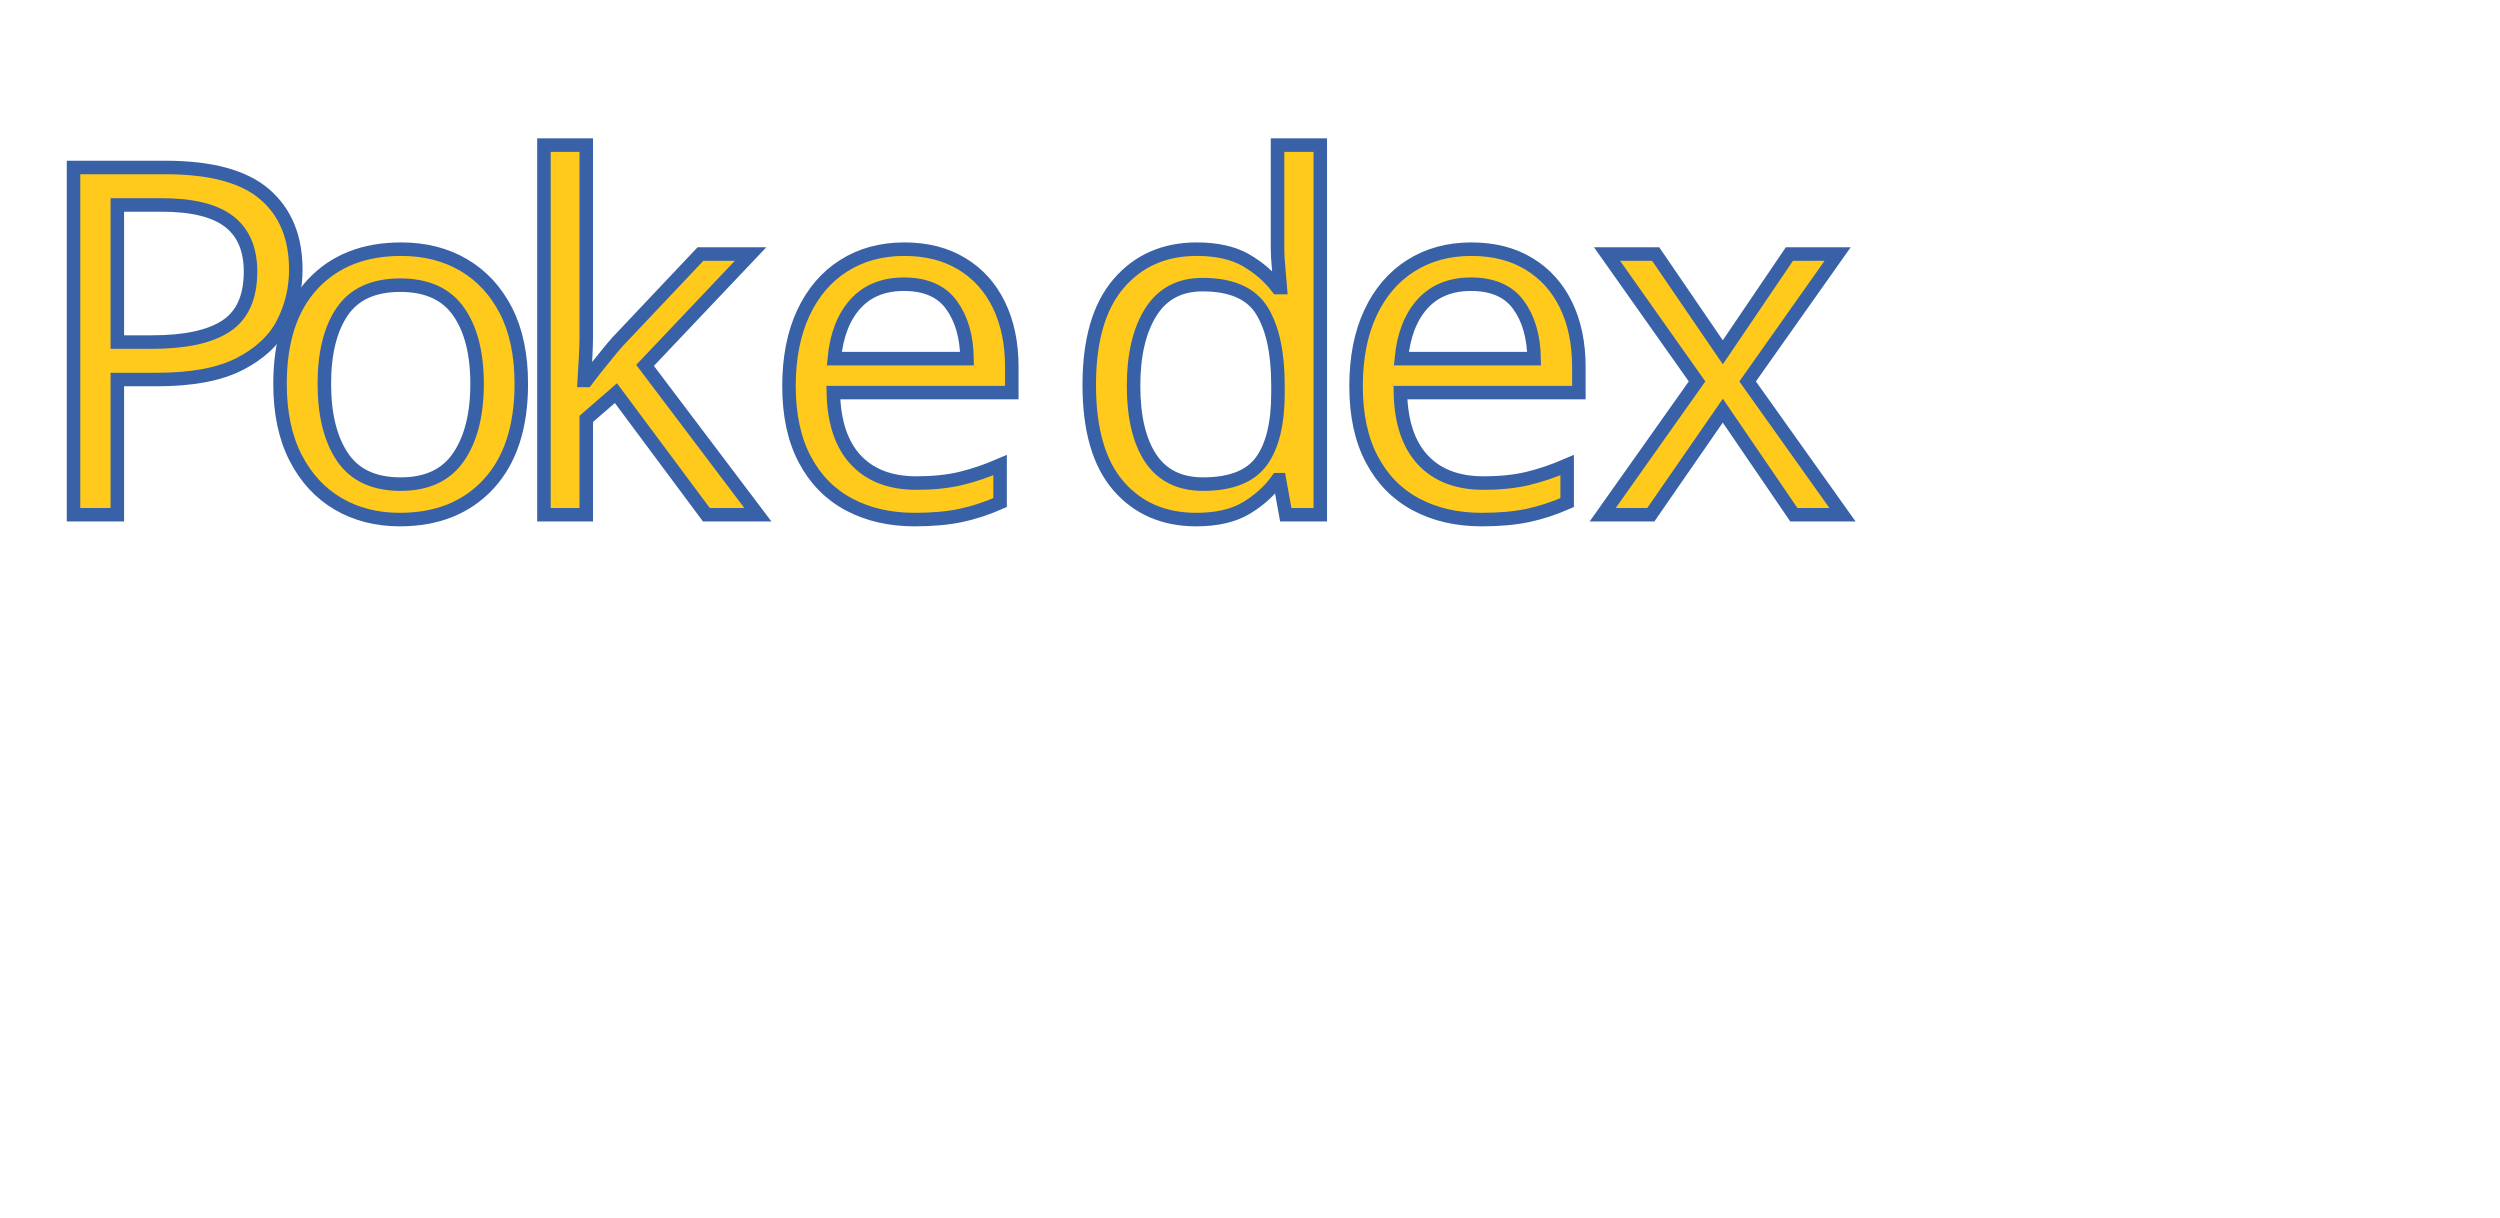
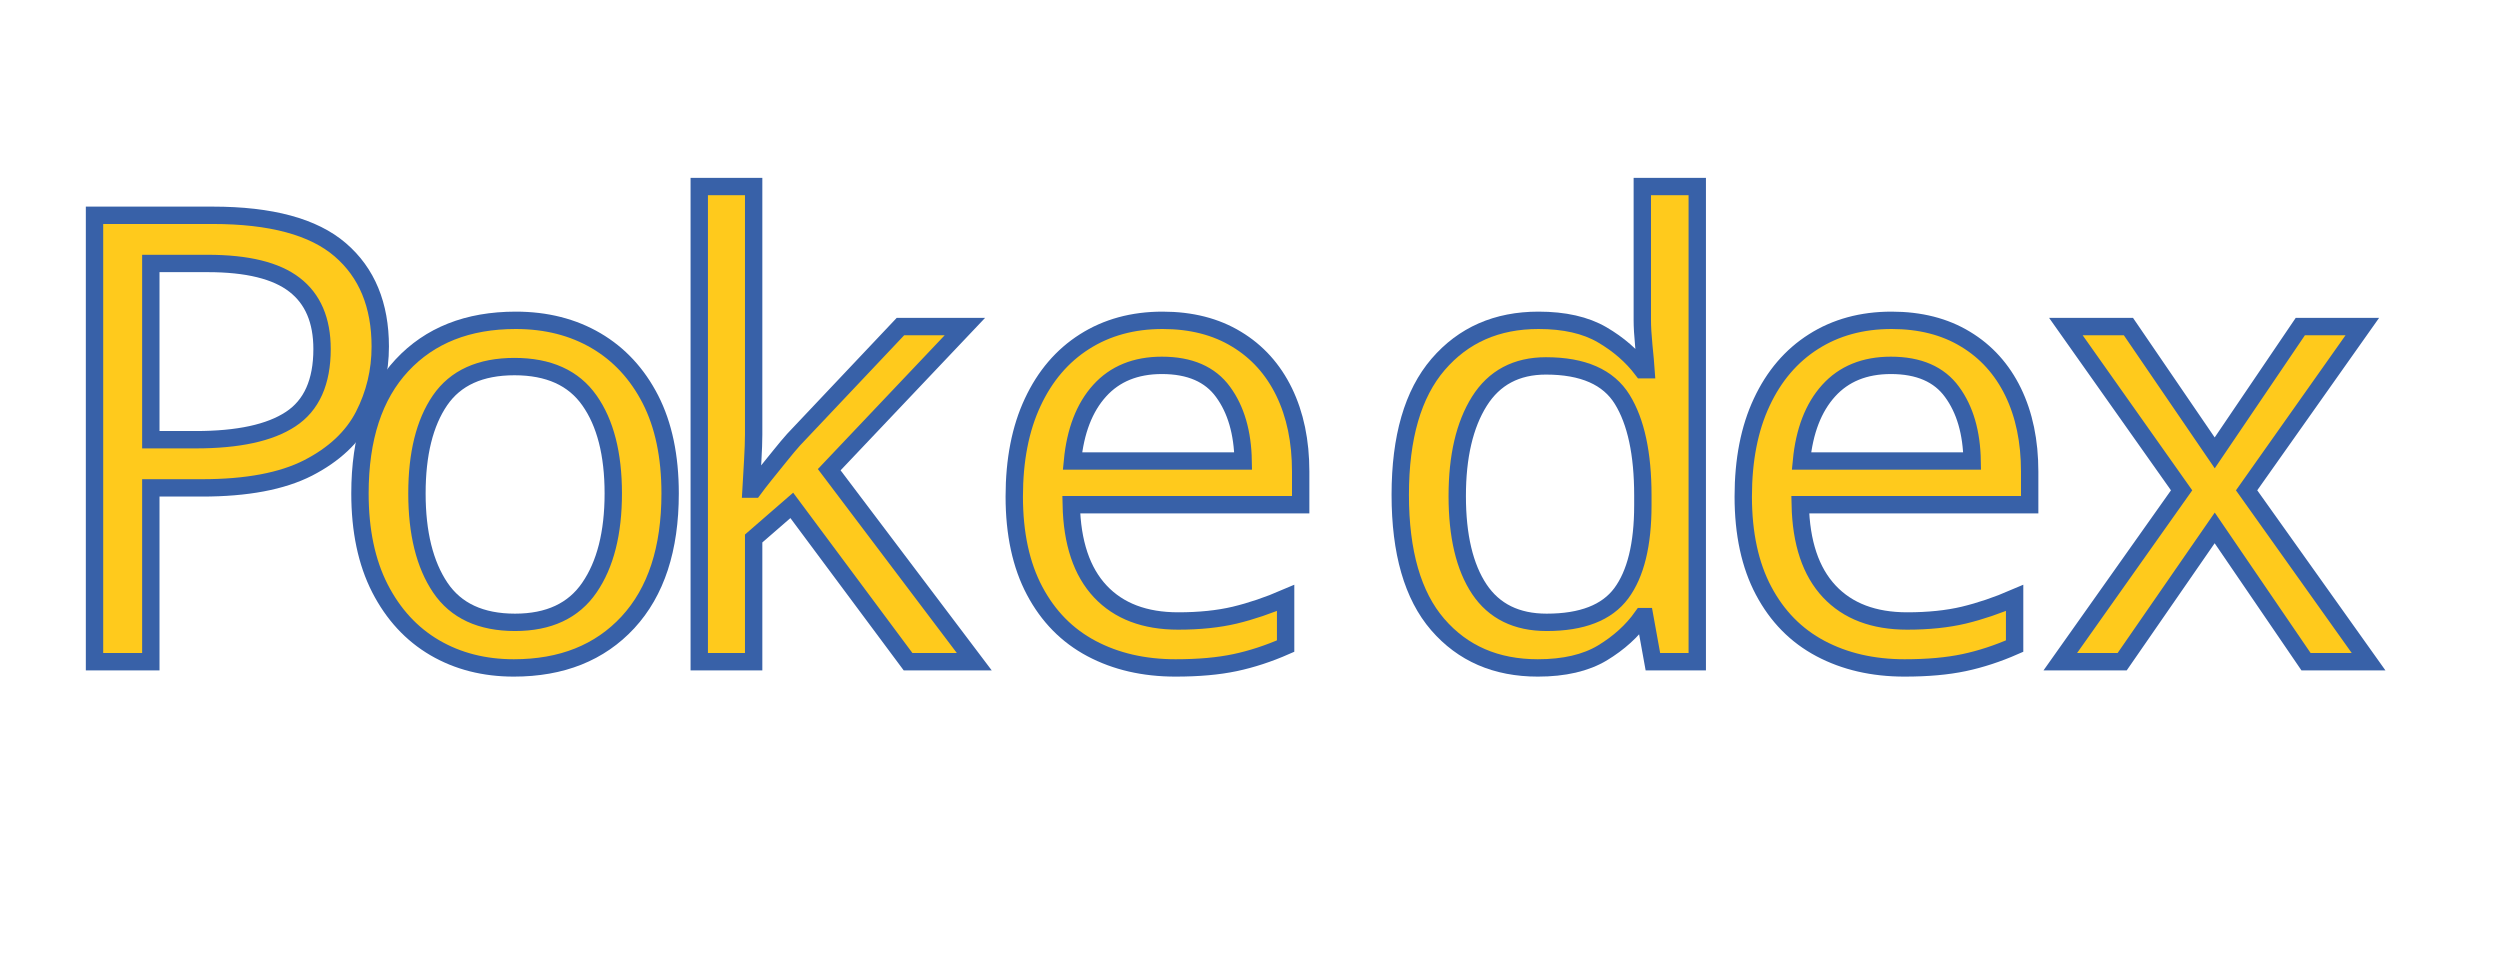
- <svg xmlns="http://www.w3.org/2000/svg" id="a" viewBox="0 0 370.1 180.2">
-   <text transform="translate(3.9 76.2)" style="fill:#ffca1c; font-family:PokemonSolidNormal, 'Pokemon Solid'; font-size:72px; stroke:#3861a8; stroke-miterlimit:10; stroke-width:2px;">
-     <tspan x="0" y="0" style="letter-spacing:0em;">P</tspan>
-     <tspan x="33.6" y="0" style="letter-spacing:0em;">o</tspan>
-     <tspan x="70.5" y="0" style="letter-spacing:0em;">ke</tspan>
-     <tspan x="153.4" y="0" style="letter-spacing:0em;">d</tspan>
-     <tspan x="192.9" y="0" style="letter-spacing:0em;">ex</tspan>
+ <svg xmlns="http://www.w3.org/2000/svg" id="a" viewBox="0 0 287.9 111.3">
+   <text transform="translate(3.9 76.2)" style="fill:#ffca1c; font-family:PokemonSolidNormal, 'Pokemon Solid'; font-size:72px; isolation:isolate;">
+     <tspan x="0" y="0">P</tspan>
+   </text>
+   <text transform="translate(3.9 76.2)" style="fill:none; font-family:PokemonSolidNormal, 'Pokemon Solid'; font-size:72px; isolation:isolate; stroke:#3861a8; stroke-miterlimit:10; stroke-width:2px;">
+     <tspan x="0" y="0">P</tspan>
+   </text>
+   <text transform="translate(37.5 76.2)" style="fill:#ffca1c; font-family:PokemonSolidNormal, 'Pokemon Solid'; font-size:72px; isolation:isolate;">
+     <tspan x="0" y="0">o</tspan>
+   </text>
+   <text transform="translate(37.5 76.2)" style="fill:none; font-family:PokemonSolidNormal, 'Pokemon Solid'; font-size:72px; isolation:isolate; stroke:#3861a8; stroke-miterlimit:10; stroke-width:2px;">
+     <tspan x="0" y="0">o</tspan>
+   </text>
+   <text transform="translate(74.4 76.2)" style="fill:#ffca1c; font-family:PokemonSolidNormal, 'Pokemon Solid'; font-size:72px; isolation:isolate;">
+     <tspan x="0" y="0">ke</tspan>
+   </text>
+   <text transform="translate(74.4 76.2)" style="fill:none; font-family:PokemonSolidNormal, 'Pokemon Solid'; font-size:72px; isolation:isolate; stroke:#3861a8; stroke-miterlimit:10; stroke-width:2px;">
+     <tspan x="0" y="0">ke</tspan>
+   </text>
+   <text transform="translate(157.3 76.2)" style="fill:#ffca1c; font-family:PokemonSolidNormal, 'Pokemon Solid'; font-size:72px; isolation:isolate;">
+     <tspan x="0" y="0">d</tspan>
+   </text>
+   <text transform="translate(157.3 76.2)" style="fill:none; font-family:PokemonSolidNormal, 'Pokemon Solid'; font-size:72px; isolation:isolate; stroke:#3861a8; stroke-miterlimit:10; stroke-width:2px;">
+     <tspan x="0" y="0">d</tspan>
+   </text>
+   <text transform="translate(196.8 76.2)" style="fill:#ffca1c; font-family:PokemonSolidNormal, 'Pokemon Solid'; font-size:72px; isolation:isolate;">
+     <tspan x="0" y="0">ex</tspan>
+   </text>
+   <text transform="translate(196.8 76.2)" style="fill:none; font-family:PokemonSolidNormal, 'Pokemon Solid'; font-size:72px; isolation:isolate; stroke:#3861a8; stroke-miterlimit:10; stroke-width:2px;">
+     <tspan x="0" y="0">ex</tspan>
  </text>
</svg>
